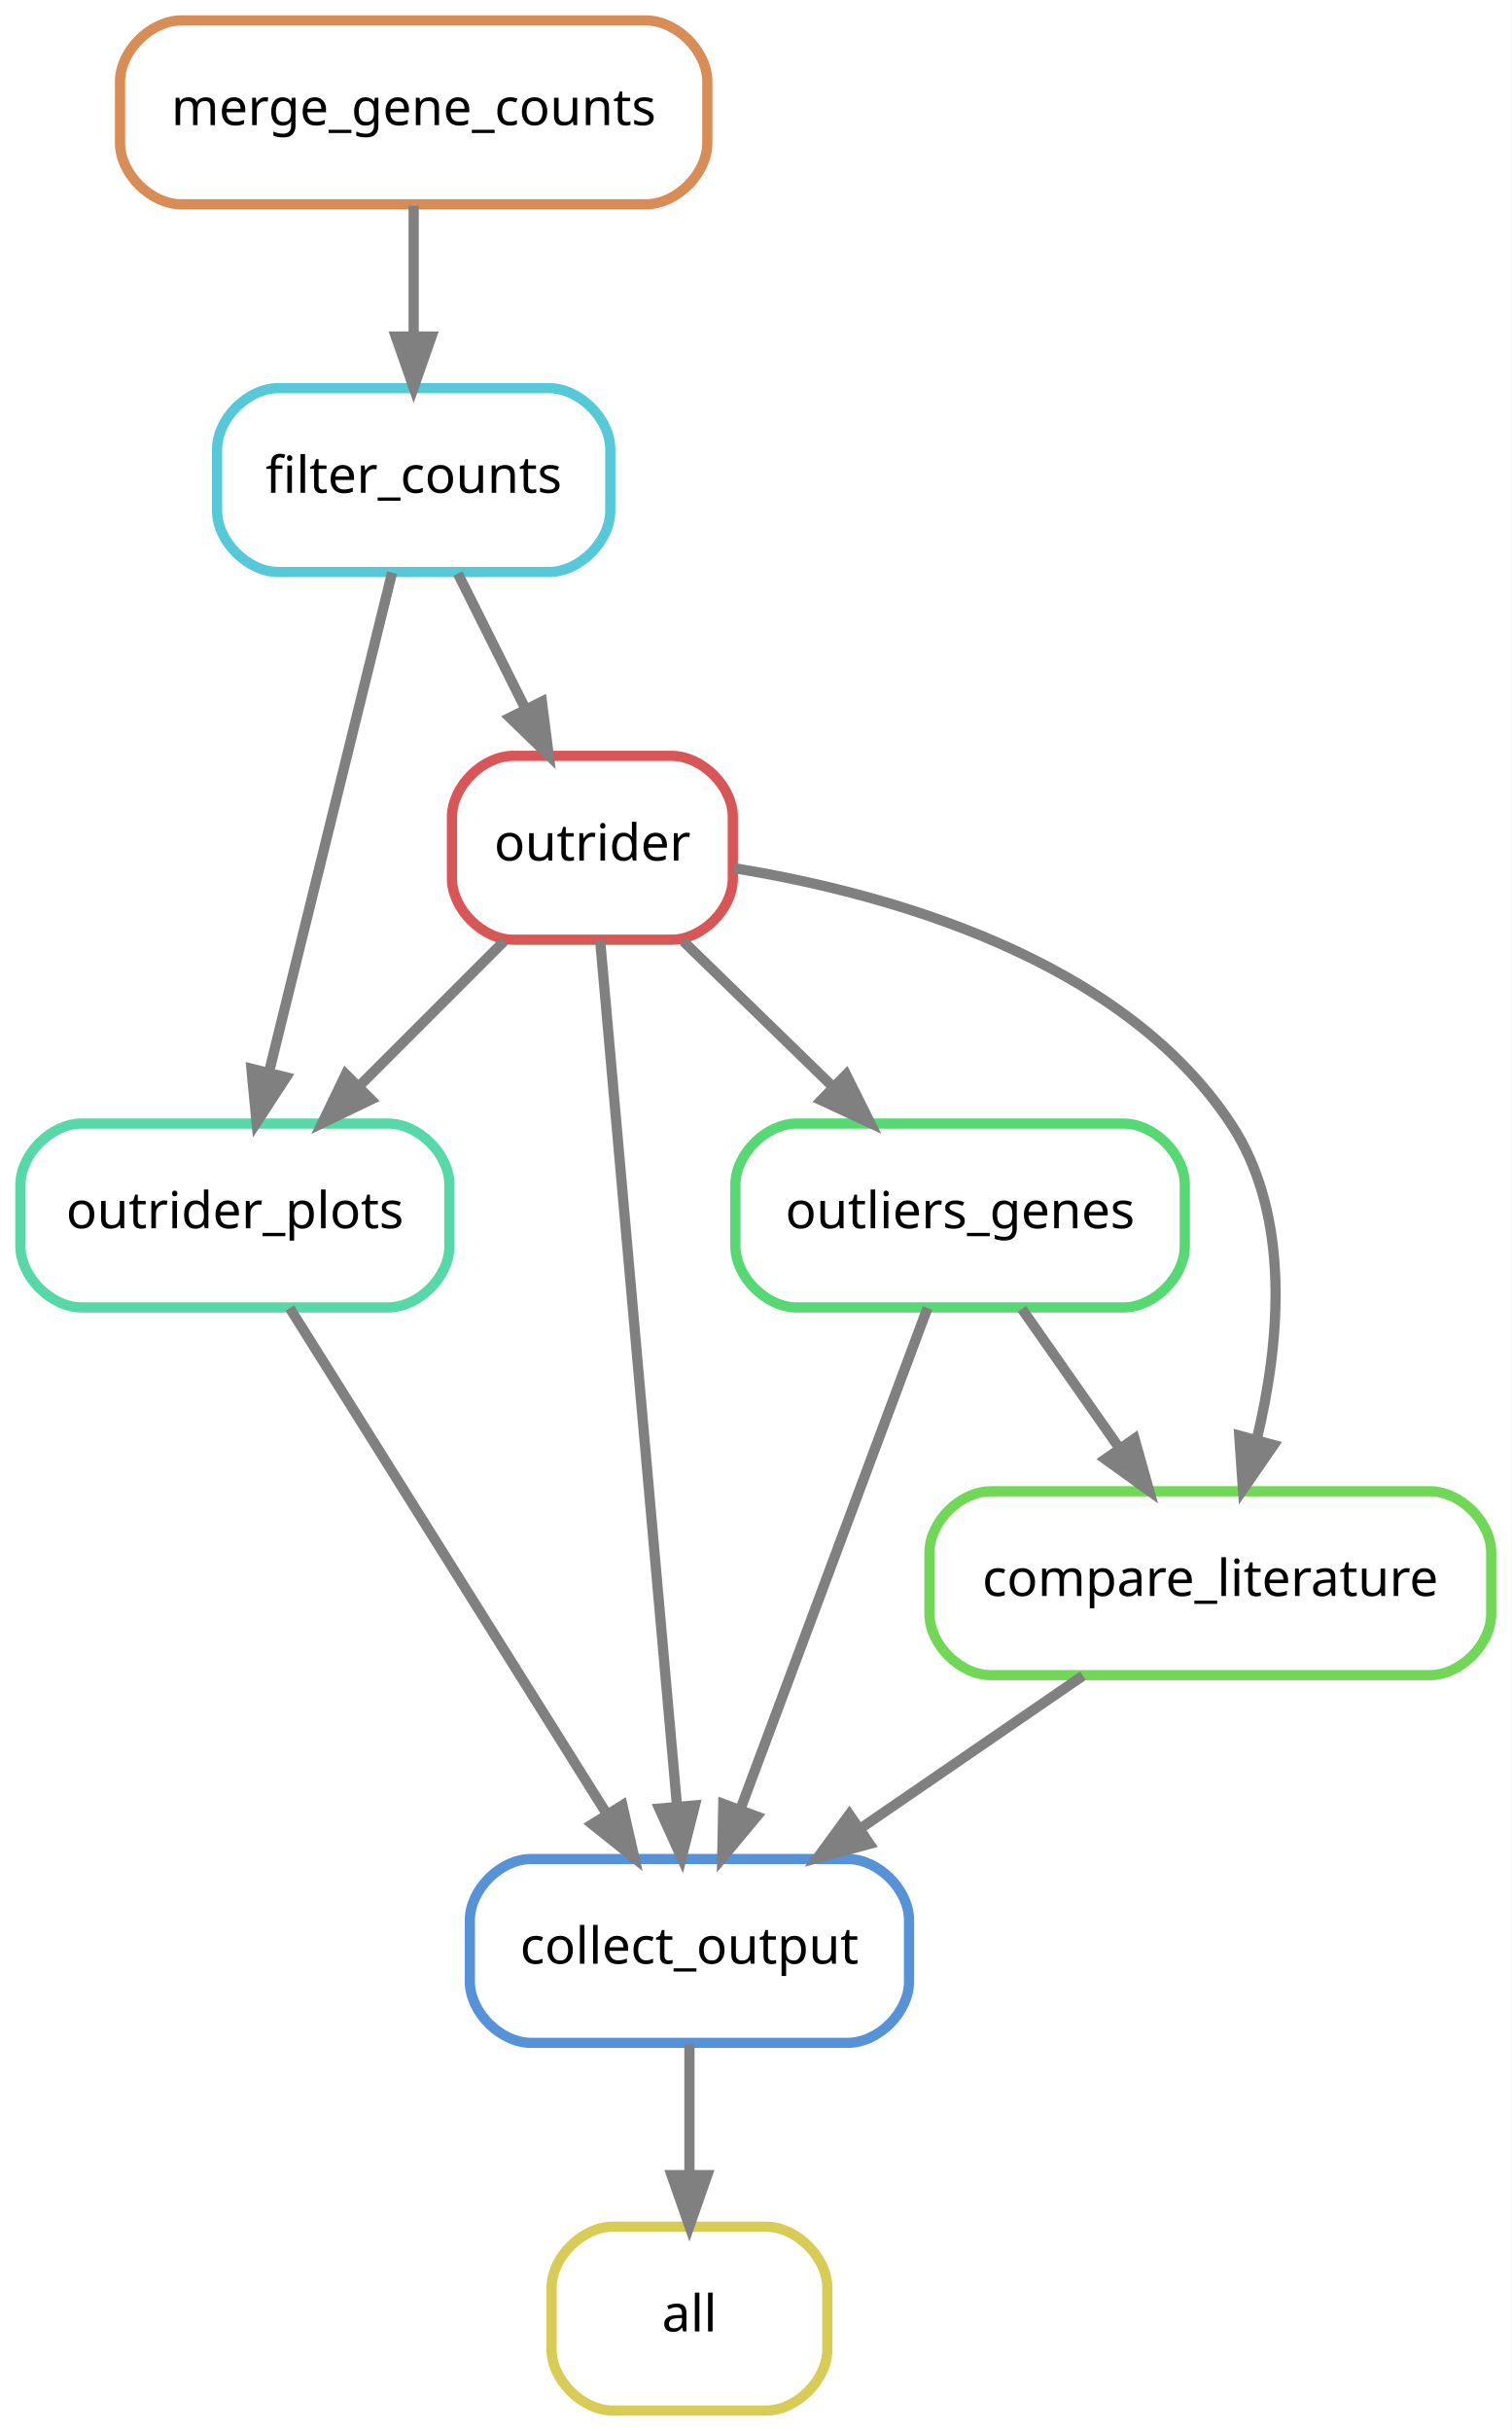
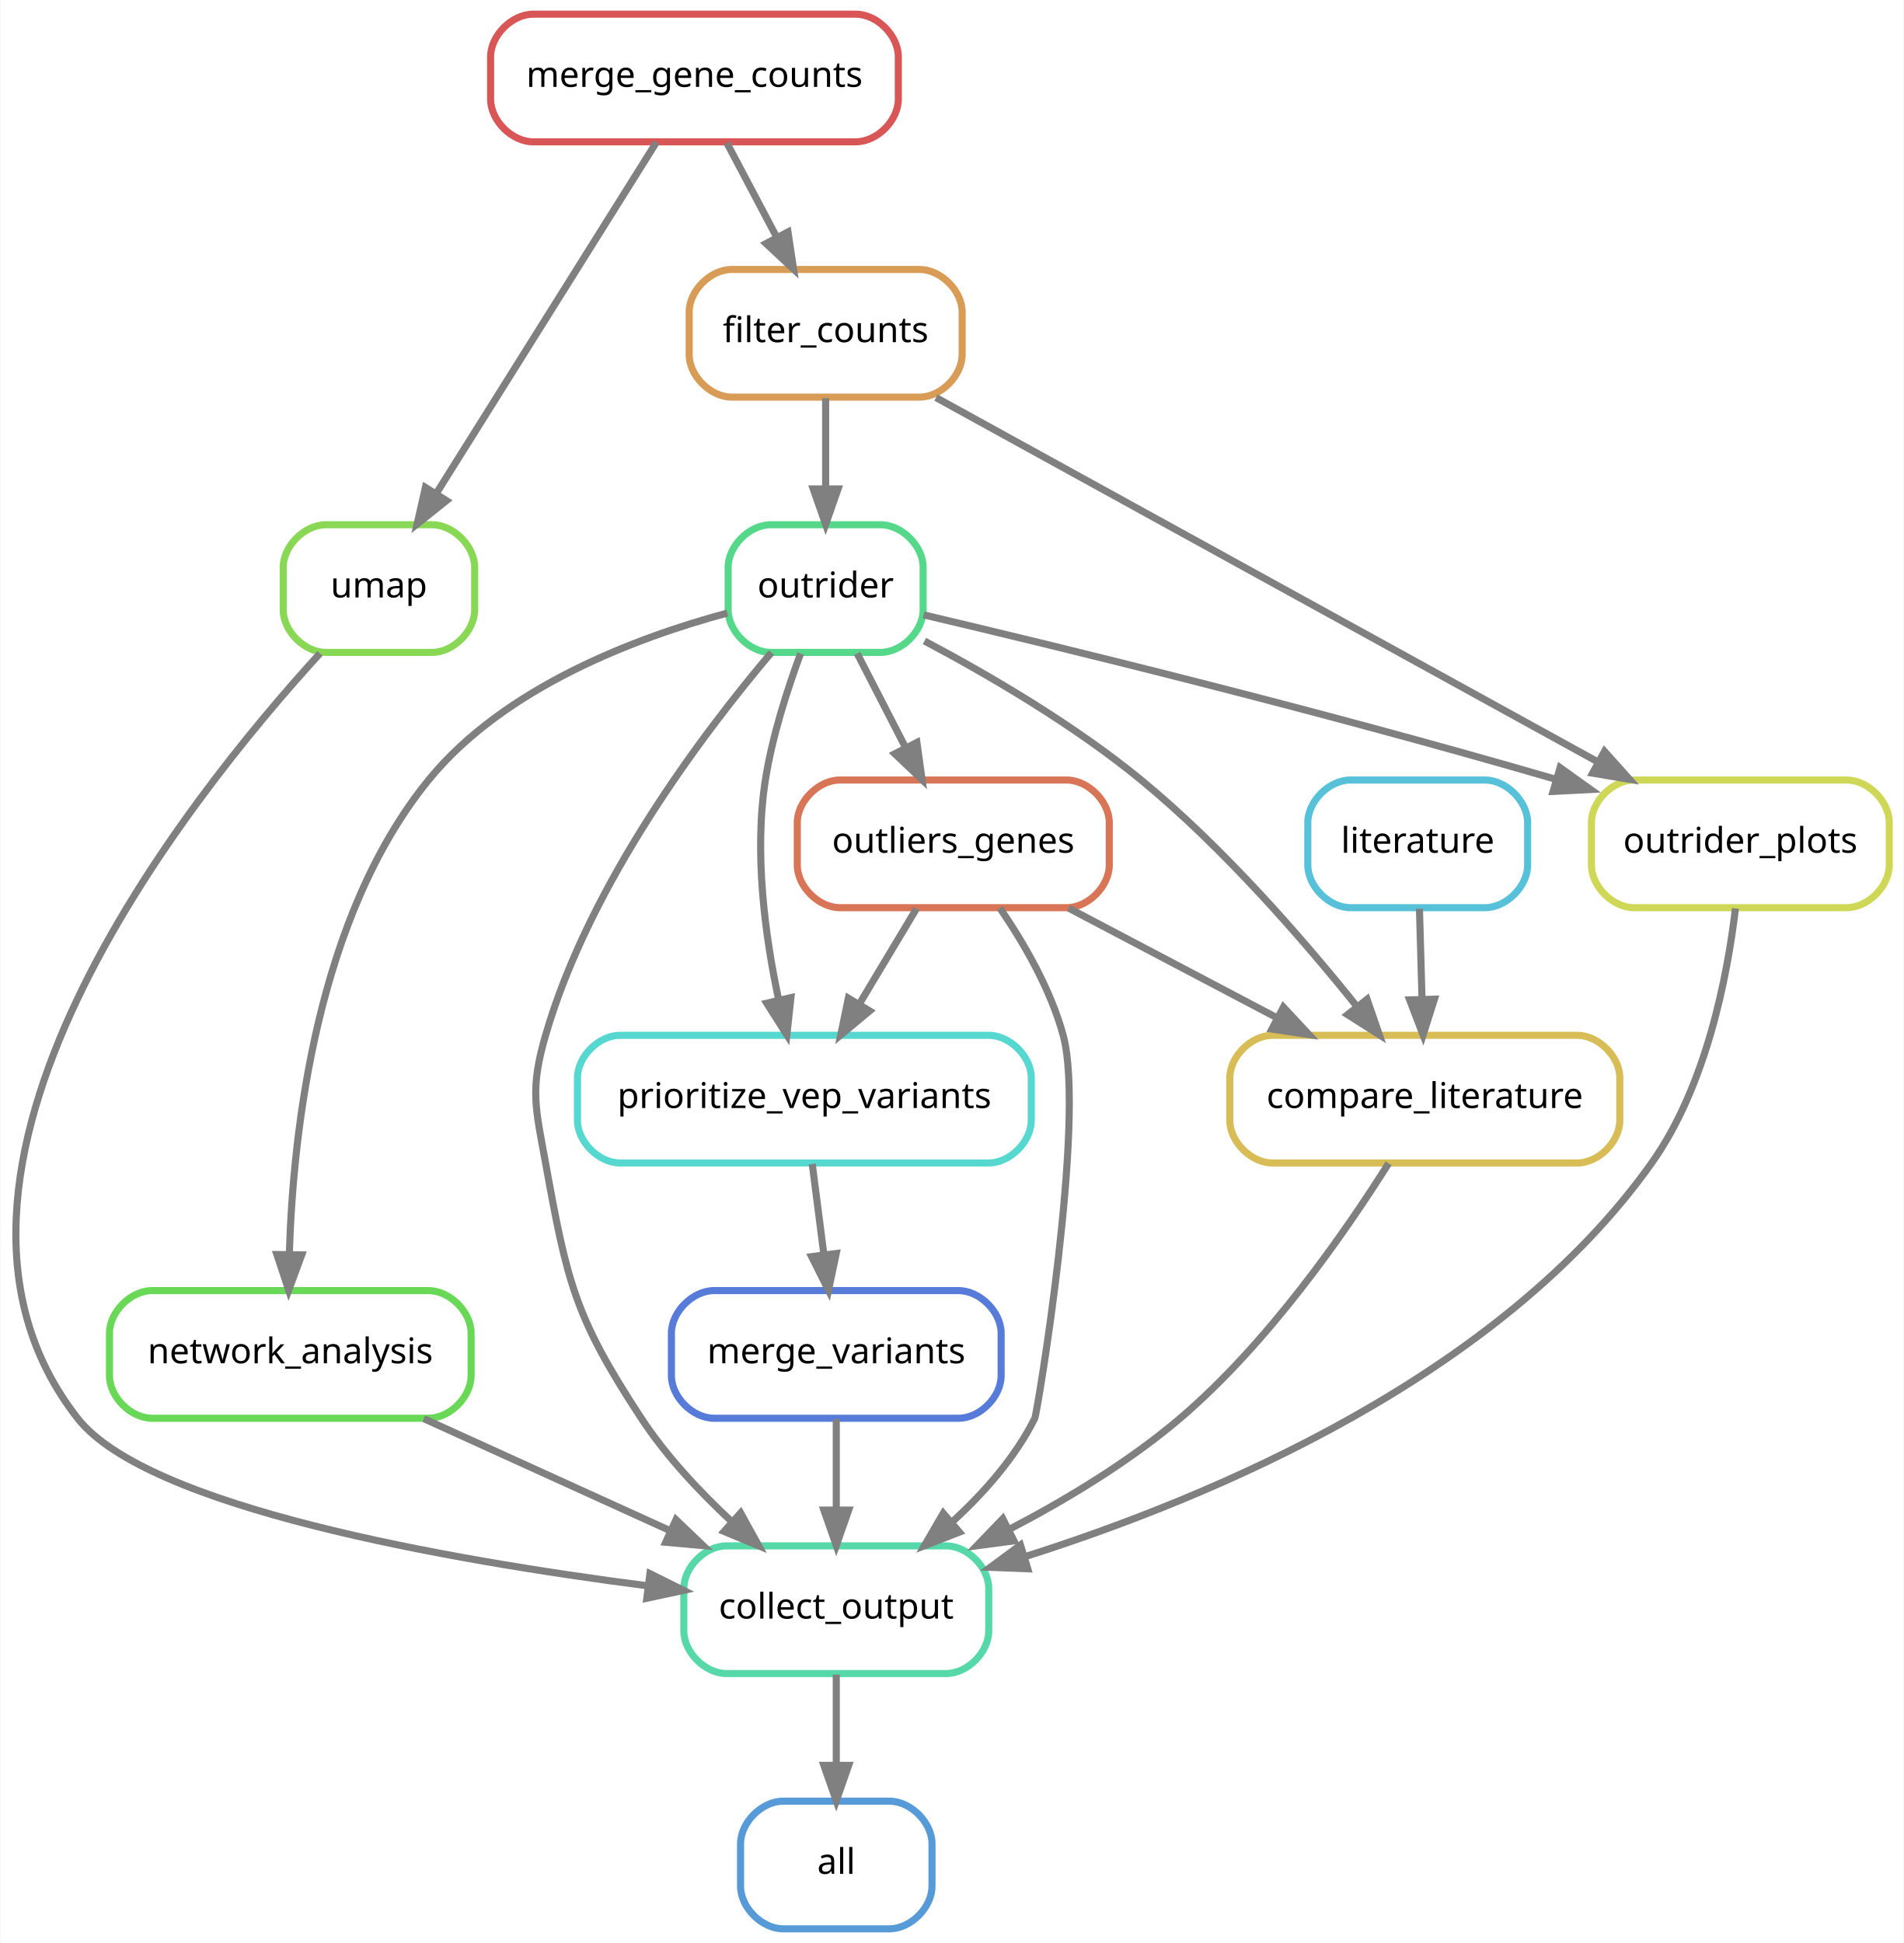
- <svg xmlns="http://www.w3.org/2000/svg" width="296pt" height="476pt" viewBox="0.00 0.00 296.00 476.00">
-   <g id="graph0" class="graph" transform="scale(1 1) rotate(0) translate(4 472)">
-     <polygon fill="white" stroke="transparent" points="-4,4 -4,-472 292,-472 292,4 -4,4" />
+ <svg xmlns="http://www.w3.org/2000/svg" width="537pt" height="548pt" viewBox="0.00 0.00 536.76 548.00">
+   <g id="graph0" class="graph" transform="scale(1 1) rotate(0) translate(4 544)">
+     <polygon fill="white" stroke="transparent" points="-4,4 -4,-544 532.76,-544 532.76,4 -4,4" />
    <g id="node1" class="node">
-       <path fill="none" stroke="#d8cb56" stroke-width="2" d="M146,-36C146,-36 116,-36 116,-36 110,-36 104,-30 104,-24 104,-24 104,-12 104,-12 104,-6 110,0 116,0 116,0 146,0 146,0 152,0 158,-6 158,-12 158,-12 158,-24 158,-24 158,-30 152,-36 146,-36" />
-       <text text-anchor="middle" x="131" y="-15.5" font-family="sans" font-size="10.00">all</text>
+       <path fill="none" stroke="#569ad8" stroke-width="2" d="M246.76,-36C246.76,-36 216.76,-36 216.76,-36 210.76,-36 204.76,-30 204.76,-24 204.76,-24 204.76,-12 204.76,-12 204.76,-6 210.76,0 216.76,0 216.76,0 246.76,0 246.76,0 252.76,0 258.76,-6 258.76,-12 258.76,-12 258.76,-24 258.76,-24 258.76,-30 252.76,-36 246.76,-36" />
+       <text text-anchor="middle" x="231.76" y="-15.5" font-family="sans" font-size="10.00">all</text>
    </g>
    <g id="node2" class="node">
-       <path fill="none" stroke="#5692d8" stroke-width="2" d="M162,-108C162,-108 100,-108 100,-108 94,-108 88,-102 88,-96 88,-96 88,-84 88,-84 88,-78 94,-72 100,-72 100,-72 162,-72 162,-72 168,-72 174,-78 174,-84 174,-84 174,-96 174,-96 174,-102 168,-108 162,-108" />
-       <text text-anchor="middle" x="131" y="-87.5" font-family="sans" font-size="10.00">collect_output</text>
+       <path fill="none" stroke="#56d8a9" stroke-width="2" d="M262.76,-108C262.76,-108 200.76,-108 200.76,-108 194.76,-108 188.76,-102 188.76,-96 188.76,-96 188.76,-84 188.76,-84 188.76,-78 194.76,-72 200.76,-72 200.76,-72 262.76,-72 262.76,-72 268.76,-72 274.76,-78 274.76,-84 274.76,-84 274.76,-96 274.76,-96 274.76,-102 268.76,-108 262.76,-108" />
+       <text text-anchor="middle" x="231.76" y="-87.5" font-family="sans" font-size="10.00">collect_output</text>
    </g>
    <g id="edge1" class="edge">
-       <path fill="none" stroke="grey" stroke-width="2" d="M131,-71.7C131,-63.98 131,-54.71 131,-46.11" />
-       <polygon fill="grey" stroke="grey" stroke-width="2" points="134.5,-46.1 131,-36.1 127.5,-46.1 134.5,-46.1" />
+       <path fill="none" stroke="grey" stroke-width="2" d="M231.76,-71.7C231.76,-63.98 231.76,-54.71 231.76,-46.11" />
+       <polygon fill="grey" stroke="grey" stroke-width="2" points="235.26,-46.1 231.76,-36.1 228.26,-46.1 235.26,-46.1" />
    </g>
    <g id="node3" class="node">
-       <path fill="none" stroke="#56d8a9" stroke-width="2" d="M72,-252C72,-252 12,-252 12,-252 6,-252 0,-246 0,-240 0,-240 0,-228 0,-228 0,-222 6,-216 12,-216 12,-216 72,-216 72,-216 78,-216 84,-222 84,-228 84,-228 84,-240 84,-240 84,-246 78,-252 72,-252" />
-       <text text-anchor="middle" x="42" y="-231.5" font-family="sans" font-size="10.00">outrider_plots</text>
+       <path fill="none" stroke="#88d856" stroke-width="2" d="M117.76,-396C117.76,-396 87.76,-396 87.76,-396 81.76,-396 75.76,-390 75.76,-384 75.76,-384 75.76,-372 75.76,-372 75.76,-366 81.76,-360 87.76,-360 87.76,-360 117.76,-360 117.76,-360 123.76,-360 129.76,-366 129.76,-372 129.76,-372 129.76,-384 129.76,-384 129.76,-390 123.76,-396 117.76,-396" />
+       <text text-anchor="middle" x="102.76" y="-375.5" font-family="sans" font-size="10.00">umap</text>
+     </g>
+     <g id="edge5" class="edge">
+       <path fill="none" stroke="grey" stroke-width="2" d="M86.13,-359.72C48.48,-318.49 -35.98,-212.67 17.76,-144 37.35,-118.96 121.66,-104.1 178.43,-96.75" />
+       <polygon fill="grey" stroke="grey" stroke-width="2" points="179.2,-100.18 188.68,-95.46 178.32,-93.23 179.2,-100.18" />
+     </g>
+     <g id="node4" class="node">
+       <path fill="none" stroke="#d85656" stroke-width="2" d="M237.26,-540C237.26,-540 146.26,-540 146.26,-540 140.26,-540 134.26,-534 134.26,-528 134.26,-528 134.26,-516 134.26,-516 134.26,-510 140.26,-504 146.26,-504 146.26,-504 237.26,-504 237.26,-504 243.26,-504 249.26,-510 249.26,-516 249.26,-516 249.26,-528 249.26,-528 249.26,-534 243.26,-540 237.26,-540" />
+       <text text-anchor="middle" x="191.76" y="-519.5" font-family="sans" font-size="10.00">merge_gene_counts</text>
+     </g>
+     <g id="edge9" class="edge">
+       <path fill="none" stroke="grey" stroke-width="2" d="M181.02,-503.87C165.58,-479.24 137,-433.64 118.98,-404.88" />
+       <polygon fill="grey" stroke="grey" stroke-width="2" points="121.81,-402.8 113.53,-396.19 115.87,-406.52 121.81,-402.8" />
+     </g>
+     <g id="node6" class="node">
+       <path fill="none" stroke="#d89c56" stroke-width="2" d="M255.26,-468C255.26,-468 202.26,-468 202.26,-468 196.26,-468 190.26,-462 190.26,-456 190.26,-456 190.26,-444 190.26,-444 190.26,-438 196.26,-432 202.26,-432 202.26,-432 255.26,-432 255.26,-432 261.26,-432 267.26,-438 267.26,-444 267.26,-444 267.26,-456 267.26,-456 267.26,-462 261.26,-468 255.26,-468" />
+       <text text-anchor="middle" x="228.76" y="-447.5" font-family="sans" font-size="10.00">filter_counts</text>
+     </g>
+     <g id="edge12" class="edge">
+       <path fill="none" stroke="grey" stroke-width="2" d="M200.9,-503.7C205.16,-495.64 210.31,-485.89 215.02,-476.98" />
+       <polygon fill="grey" stroke="grey" stroke-width="2" points="218.14,-478.58 219.71,-468.1 211.95,-475.31 218.14,-478.58" />
+     </g>
+     <g id="node5" class="node">
+       <path fill="none" stroke="#ced856" stroke-width="2" d="M516.76,-324C516.76,-324 456.76,-324 456.76,-324 450.76,-324 444.76,-318 444.76,-312 444.76,-312 444.76,-300 444.76,-300 444.76,-294 450.76,-288 456.76,-288 456.76,-288 516.76,-288 516.76,-288 522.76,-288 528.76,-294 528.76,-300 528.76,-300 528.76,-312 528.76,-312 528.76,-318 522.76,-324 516.76,-324" />
+       <text text-anchor="middle" x="486.76" y="-303.5" font-family="sans" font-size="10.00">outrider_plots</text>
    </g>
    <g id="edge4" class="edge">
-       <path fill="none" stroke="grey" stroke-width="2" d="M52.74,-215.87C68.17,-191.24 96.76,-145.64 114.78,-116.88" />
-       <polygon fill="grey" stroke="grey" stroke-width="2" points="117.88,-118.52 120.23,-108.19 111.95,-114.8 117.88,-118.52" />
+       <path fill="none" stroke="grey" stroke-width="2" d="M485.38,-287.79C483.11,-268.7 477.18,-237.73 461.76,-216 419.16,-155.99 338.43,-121.89 284.85,-104.92" />
+       <polygon fill="grey" stroke="grey" stroke-width="2" points="285.77,-101.54 275.18,-101.95 283.71,-108.24 285.77,-101.54" />
    </g>
-     <g id="node4" class="node">
-       <path fill="none" stroke="#56c9d8" stroke-width="2" d="M103.5,-396C103.5,-396 50.5,-396 50.5,-396 44.5,-396 38.5,-390 38.5,-384 38.5,-384 38.5,-372 38.5,-372 38.5,-366 44.5,-360 50.5,-360 50.5,-360 103.5,-360 103.5,-360 109.5,-360 115.5,-366 115.5,-372 115.5,-372 115.5,-384 115.5,-384 115.5,-390 109.5,-396 103.5,-396" />
-       <text text-anchor="middle" x="77" y="-375.5" font-family="sans" font-size="10.00">filter_counts</text>
+     <g id="edge10" class="edge">
+       <path fill="none" stroke="grey" stroke-width="2" d="M259.88,-431.87C306.66,-406.12 395.1,-357.45 446.65,-329.07" />
+       <polygon fill="grey" stroke="grey" stroke-width="2" points="448.45,-332.08 455.52,-324.19 445.08,-325.94 448.45,-332.08" />
+     </g>
+     <g id="node7" class="node">
+       <path fill="none" stroke="#56d88a" stroke-width="2" d="M244.26,-396C244.26,-396 213.26,-396 213.26,-396 207.26,-396 201.26,-390 201.26,-384 201.26,-384 201.26,-372 201.26,-372 201.26,-366 207.26,-360 213.26,-360 213.26,-360 244.26,-360 244.26,-360 250.26,-360 256.26,-366 256.26,-372 256.26,-372 256.26,-384 256.26,-384 256.26,-390 250.26,-396 244.26,-396" />
+       <text text-anchor="middle" x="228.76" y="-375.5" font-family="sans" font-size="10.00">outrider</text>
+     </g>
+     <g id="edge13" class="edge">
+       <path fill="none" stroke="grey" stroke-width="2" d="M228.76,-431.7C228.76,-423.98 228.76,-414.71 228.76,-406.11" />
+       <polygon fill="grey" stroke="grey" stroke-width="2" points="232.26,-406.1 228.76,-396.1 225.26,-406.1 232.26,-406.1" />
    </g>
    <g id="edge7" class="edge">
-       <path fill="none" stroke="grey" stroke-width="2" d="M72.78,-359.87C66.79,-335.56 55.76,-290.82 48.66,-262.01" />
-       <polygon fill="grey" stroke="grey" stroke-width="2" points="52.03,-261.06 46.24,-252.19 45.23,-262.74 52.03,-261.06" />
+       <path fill="none" stroke="grey" stroke-width="2" d="M213.46,-359.95C194.21,-337.23 162.18,-294.91 149.76,-252 145.31,-236.63 146.9,-231.74 149.76,-216 155.85,-182.37 157.99,-172.56 176.76,-144 183.75,-133.35 193.25,-123.23 202.38,-114.74" />
+       <polygon fill="grey" stroke="grey" stroke-width="2" points="204.78,-117.29 209.9,-108.01 200.11,-112.07 204.78,-117.29" />
    </g>
-     <g id="node6" class="node">
-       <path fill="none" stroke="#d85656" stroke-width="2" d="M127.5,-324C127.5,-324 96.5,-324 96.5,-324 90.5,-324 84.5,-318 84.5,-312 84.5,-312 84.5,-300 84.5,-300 84.5,-294 90.5,-288 96.5,-288 96.5,-288 127.5,-288 127.5,-288 133.5,-288 139.5,-294 139.5,-300 139.5,-300 139.5,-312 139.5,-312 139.5,-318 133.5,-324 127.5,-324" />
-       <text text-anchor="middle" x="112" y="-303.5" font-family="sans" font-size="10.00">outrider</text>
+     <g id="edge11" class="edge">
+       <path fill="none" stroke="grey" stroke-width="2" d="M256.38,-370.59C294.44,-361.61 365.31,-344.39 434.74,-324.2" />
+       <polygon fill="grey" stroke="grey" stroke-width="2" points="435.92,-327.5 444.53,-321.33 433.95,-320.79 435.92,-327.5" />
    </g>
-     <g id="edge9" class="edge">
-       <path fill="none" stroke="grey" stroke-width="2" d="M85.65,-359.7C89.64,-351.73 94.45,-342.1 98.87,-333.26" />
-       <polygon fill="grey" stroke="grey" stroke-width="2" points="102.11,-334.61 103.45,-324.1 95.85,-331.48 102.11,-334.61" />
+     <g id="node8" class="node">
+       <path fill="none" stroke="#d87556" stroke-width="2" d="M296.76,-324C296.76,-324 232.76,-324 232.76,-324 226.76,-324 220.76,-318 220.76,-312 220.76,-312 220.76,-300 220.76,-300 220.76,-294 226.76,-288 232.76,-288 232.76,-288 296.76,-288 296.76,-288 302.76,-288 308.76,-294 308.76,-300 308.76,-300 308.76,-312 308.76,-312 308.76,-318 302.76,-324 296.76,-324" />
+       <text text-anchor="middle" x="264.76" y="-303.5" font-family="sans" font-size="10.00">outliers_genes</text>
    </g>
-     <g id="node5" class="node">
-       <path fill="none" stroke="#d88d56" stroke-width="2" d="M122.5,-468C122.5,-468 31.5,-468 31.5,-468 25.5,-468 19.5,-462 19.5,-456 19.5,-456 19.5,-444 19.5,-444 19.5,-438 25.5,-432 31.5,-432 31.5,-432 122.5,-432 122.5,-432 128.5,-432 134.5,-438 134.5,-444 134.5,-444 134.5,-456 134.5,-456 134.5,-462 128.5,-468 122.5,-468" />
-       <text text-anchor="middle" x="77" y="-447.5" font-family="sans" font-size="10.00">merge_gene_counts</text>
+     <g id="edge14" class="edge">
+       <path fill="none" stroke="grey" stroke-width="2" d="M237.65,-359.7C241.75,-351.73 246.7,-342.1 251.25,-333.26" />
+       <polygon fill="grey" stroke="grey" stroke-width="2" points="254.5,-334.6 255.96,-324.1 248.27,-331.4 254.5,-334.6" />
+     </g>
+     <g id="node9" class="node">
+       <path fill="none" stroke="#d8bc56" stroke-width="2" d="M440.76,-252C440.76,-252 354.76,-252 354.76,-252 348.76,-252 342.76,-246 342.76,-240 342.76,-240 342.76,-228 342.76,-228 342.76,-222 348.76,-216 354.76,-216 354.76,-216 440.76,-216 440.76,-216 446.76,-216 452.76,-222 452.76,-228 452.76,-228 452.76,-240 452.76,-240 452.76,-246 446.76,-252 440.76,-252" />
+       <text text-anchor="middle" x="397.76" y="-231.5" font-family="sans" font-size="10.00">compare_literature</text>
+     </g>
+     <g id="edge16" class="edge">
+       <path fill="none" stroke="grey" stroke-width="2" d="M256.63,-363.22C274.92,-353.52 298.86,-339.53 317.76,-324 340.97,-304.93 363.48,-279 378.68,-260.06" />
+       <polygon fill="grey" stroke="grey" stroke-width="2" points="381.47,-262.16 384.93,-252.15 375.98,-257.83 381.47,-262.16" />
+     </g>
+     <g id="node12" class="node">
+       <path fill="none" stroke="#56d8d0" stroke-width="2" d="M274.76,-252C274.76,-252 170.76,-252 170.76,-252 164.76,-252 158.76,-246 158.76,-240 158.76,-240 158.76,-228 158.76,-228 158.76,-222 164.76,-216 170.76,-216 170.76,-216 274.76,-216 274.76,-216 280.76,-216 286.76,-222 286.76,-228 286.76,-228 286.76,-240 286.76,-240 286.76,-246 280.76,-252 274.76,-252" />
+       <text text-anchor="middle" x="222.76" y="-231.5" font-family="sans" font-size="10.00">prioritize_vep_variants</text>
+     </g>
+     <g id="edge20" class="edge">
+       <path fill="none" stroke="grey" stroke-width="2" d="M221.69,-359.67C217.92,-349.47 213.67,-336.22 211.76,-324 208.53,-303.36 211.7,-279.92 215.46,-262.27" />
+       <polygon fill="grey" stroke="grey" stroke-width="2" points="218.97,-262.64 217.82,-252.11 212.15,-261.06 218.97,-262.64" />
+     </g>
+     <g id="node13" class="node">
+       <path fill="none" stroke="#68d856" stroke-width="2" d="M116.76,-180C116.76,-180 38.76,-180 38.76,-180 32.76,-180 26.76,-174 26.76,-168 26.76,-168 26.76,-156 26.76,-156 26.76,-150 32.76,-144 38.76,-144 38.76,-144 116.76,-144 116.76,-144 122.76,-144 128.76,-150 128.76,-156 128.76,-156 128.76,-168 128.76,-168 128.76,-174 122.76,-180 116.76,-180" />
+       <text text-anchor="middle" x="77.76" y="-159.5" font-family="sans" font-size="10.00">network_analysis</text>
+     </g>
+     <g id="edge21" class="edge">
+       <path fill="none" stroke="grey" stroke-width="2" d="M201.03,-371.1C175.37,-364.19 138.08,-350.19 116.76,-324 85.3,-285.36 78.56,-225.28 77.49,-190.48" />
+       <polygon fill="grey" stroke="grey" stroke-width="2" points="80.98,-190.07 77.31,-180.13 73.98,-190.18 80.98,-190.07" />
+     </g>
+     <g id="edge2" class="edge">
+       <path fill="none" stroke="grey" stroke-width="2" d="M277.9,-287.91C284.68,-278.01 292.24,-264.96 295.76,-252 302.25,-228.04 288.39,-145.27 287.76,-144 282.21,-132.86 273.31,-122.82 264.22,-114.55" />
+       <polygon fill="grey" stroke="grey" stroke-width="2" points="266.48,-111.88 256.61,-108.04 261.93,-117.2 266.48,-111.88" />
+     </g>
+     <g id="edge15" class="edge">
+       <path fill="none" stroke="grey" stroke-width="2" d="M297.29,-287.88C315,-278.55 337.11,-266.92 356.07,-256.94" />
+       <polygon fill="grey" stroke="grey" stroke-width="2" points="357.88,-259.94 365.1,-252.19 354.62,-253.75 357.88,-259.94" />
+     </g>
+     <g id="edge19" class="edge">
+       <path fill="none" stroke="grey" stroke-width="2" d="M254.37,-287.7C249.49,-279.56 243.57,-269.69 238.18,-260.7" />
+       <polygon fill="grey" stroke="grey" stroke-width="2" points="241.16,-258.88 233.02,-252.1 235.16,-262.48 241.16,-258.88" />
+     </g>
+     <g id="edge3" class="edge">
+       <path fill="none" stroke="grey" stroke-width="2" d="M387.55,-215.89C375.4,-196.6 353.61,-165.18 328.76,-144 314.47,-131.83 296.94,-121.22 280.73,-112.76" />
+       <polygon fill="grey" stroke="grey" stroke-width="2" points="281.88,-109.42 271.38,-108.03 278.72,-115.66 281.88,-109.42" />
+     </g>
+     <g id="node10" class="node">
+       <path fill="none" stroke="#56c1d8" stroke-width="2" d="M414.76,-324C414.76,-324 376.76,-324 376.76,-324 370.76,-324 364.76,-318 364.76,-312 364.76,-312 364.76,-300 364.76,-300 364.76,-294 370.76,-288 376.76,-288 376.76,-288 414.76,-288 414.76,-288 420.76,-288 426.76,-294 426.76,-300 426.76,-300 426.76,-312 426.76,-312 426.76,-318 420.76,-324 414.76,-324" />
+       <text text-anchor="middle" x="395.76" y="-303.5" font-family="sans" font-size="10.00">literature</text>
+     </g>
+     <g id="edge17" class="edge">
+       <path fill="none" stroke="grey" stroke-width="2" d="M396.25,-287.7C396.47,-279.98 396.74,-270.71 396.98,-262.11" />
+       <polygon fill="grey" stroke="grey" stroke-width="2" points="400.48,-262.2 397.27,-252.1 393.48,-262 400.48,-262.2" />
+     </g>
+     <g id="node11" class="node">
+       <path fill="none" stroke="#567bd8" stroke-width="2" d="M266.26,-180C266.26,-180 197.26,-180 197.26,-180 191.26,-180 185.26,-174 185.26,-168 185.26,-168 185.26,-156 185.26,-156 185.26,-150 191.26,-144 197.26,-144 197.26,-144 266.26,-144 266.26,-144 272.26,-144 278.26,-150 278.26,-156 278.26,-156 278.26,-168 278.26,-168 278.26,-174 272.26,-180 266.26,-180" />
+       <text text-anchor="middle" x="231.76" y="-159.5" font-family="sans" font-size="10.00">merge_variants</text>
    </g>
    <g id="edge8" class="edge">
-       <path fill="none" stroke="grey" stroke-width="2" d="M77,-431.7C77,-423.98 77,-414.71 77,-406.11" />
-       <polygon fill="grey" stroke="grey" stroke-width="2" points="80.5,-406.1 77,-396.1 73.5,-406.1 80.5,-406.1" />
+       <path fill="none" stroke="grey" stroke-width="2" d="M231.76,-143.7C231.76,-135.98 231.76,-126.71 231.76,-118.11" />
+       <polygon fill="grey" stroke="grey" stroke-width="2" points="235.26,-118.1 231.76,-108.1 228.26,-118.1 235.26,-118.1" />
    </g>
-     <g id="edge2" class="edge">
-       <path fill="none" stroke="grey" stroke-width="2" d="M113.52,-287.85C116.81,-250.83 124.59,-163.18 128.57,-118.39" />
-       <polygon fill="grey" stroke="grey" stroke-width="2" points="132.07,-118.5 129.47,-108.23 125.1,-117.88 132.07,-118.5" />
+     <g id="edge18" class="edge">
+       <path fill="none" stroke="grey" stroke-width="2" d="M224.98,-215.7C225.97,-207.98 227.16,-198.71 228.27,-190.11" />
+       <polygon fill="grey" stroke="grey" stroke-width="2" points="231.75,-190.47 229.56,-180.1 224.81,-189.58 231.75,-190.47" />
    </g>
    <g id="edge6" class="edge">
-       <path fill="none" stroke="grey" stroke-width="2" d="M94.7,-287.7C86.14,-279.14 75.66,-268.66 66.3,-259.3" />
-       <polygon fill="grey" stroke="grey" stroke-width="2" points="68.65,-256.7 59.1,-252.1 63.7,-261.65 68.65,-256.7" />
-     </g>
-     <g id="node7" class="node">
-       <path fill="none" stroke="#56d873" stroke-width="2" d="M216,-252C216,-252 152,-252 152,-252 146,-252 140,-246 140,-240 140,-240 140,-228 140,-228 140,-222 146,-216 152,-216 152,-216 216,-216 216,-216 222,-216 228,-222 228,-228 228,-228 228,-240 228,-240 228,-246 222,-252 216,-252" />
-       <text text-anchor="middle" x="184" y="-231.5" font-family="sans" font-size="10.00">outliers_genes</text>
-     </g>
-     <g id="edge10" class="edge">
-       <path fill="none" stroke="grey" stroke-width="2" d="M129.8,-287.7C138.6,-279.14 149.38,-268.66 159,-259.3" />
-       <polygon fill="grey" stroke="grey" stroke-width="2" points="161.68,-261.58 166.41,-252.1 156.8,-256.57 161.68,-261.58" />
-     </g>
-     <g id="node8" class="node">
-       <path fill="none" stroke="#70d856" stroke-width="2" d="M276,-180C276,-180 190,-180 190,-180 184,-180 178,-174 178,-168 178,-168 178,-156 178,-156 178,-150 184,-144 190,-144 190,-144 276,-144 276,-144 282,-144 288,-150 288,-156 288,-156 288,-168 288,-168 288,-174 282,-180 276,-180" />
-       <text text-anchor="middle" x="233" y="-159.5" font-family="sans" font-size="10.00">compare_literature</text>
-     </g>
-     <g id="edge11" class="edge">
-       <path fill="none" stroke="grey" stroke-width="2" d="M139.74,-302.01C169.53,-297.15 215.46,-284.53 237,-252 248.96,-233.94 246.64,-209 242.08,-190.11" />
-       <polygon fill="grey" stroke="grey" stroke-width="2" points="245.41,-189.05 239.39,-180.33 238.66,-190.9 245.41,-189.05" />
-     </g>
-     <g id="edge3" class="edge">
-       <path fill="none" stroke="grey" stroke-width="2" d="M177.61,-215.87C168.49,-191.46 151.69,-146.43 140.94,-117.64" />
-       <polygon fill="grey" stroke="grey" stroke-width="2" points="144.19,-116.33 137.42,-108.19 137.63,-118.78 144.19,-116.33" />
-     </g>
-     <g id="edge12" class="edge">
-       <path fill="none" stroke="grey" stroke-width="2" d="M196.11,-215.7C201.87,-207.47 208.86,-197.48 215.21,-188.42" />
-       <polygon fill="grey" stroke="grey" stroke-width="2" points="218.16,-190.3 221.03,-180.1 212.42,-186.29 218.16,-190.3" />
-     </g>
-     <g id="edge5" class="edge">
-       <path fill="none" stroke="grey" stroke-width="2" d="M208.05,-143.88C194.96,-134.89 178.74,-123.76 164.56,-114.03" />
-       <polygon fill="grey" stroke="grey" stroke-width="2" points="166.27,-110.96 156.05,-108.19 162.31,-116.73 166.27,-110.96" />
+       <path fill="none" stroke="grey" stroke-width="2" d="M115.43,-143.88C136.39,-134.35 162.66,-122.41 184.93,-112.28" />
+       <polygon fill="grey" stroke="grey" stroke-width="2" points="186.55,-115.39 194.21,-108.07 183.65,-109.02 186.55,-115.39" />
    </g>
  </g>
</svg>
